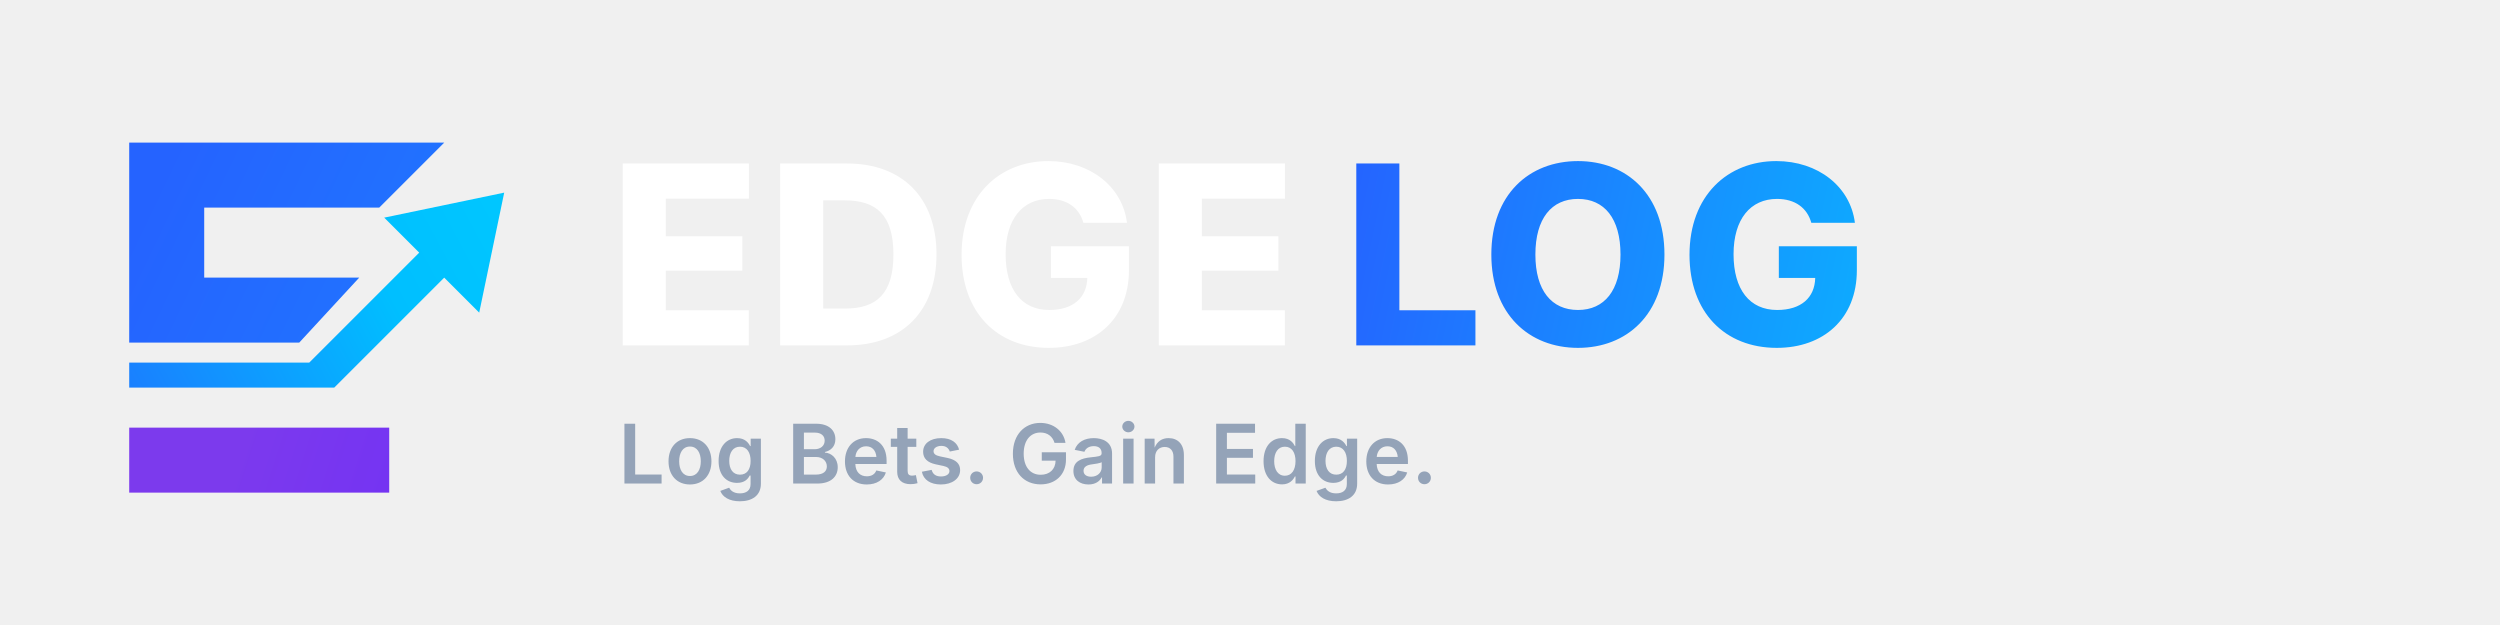
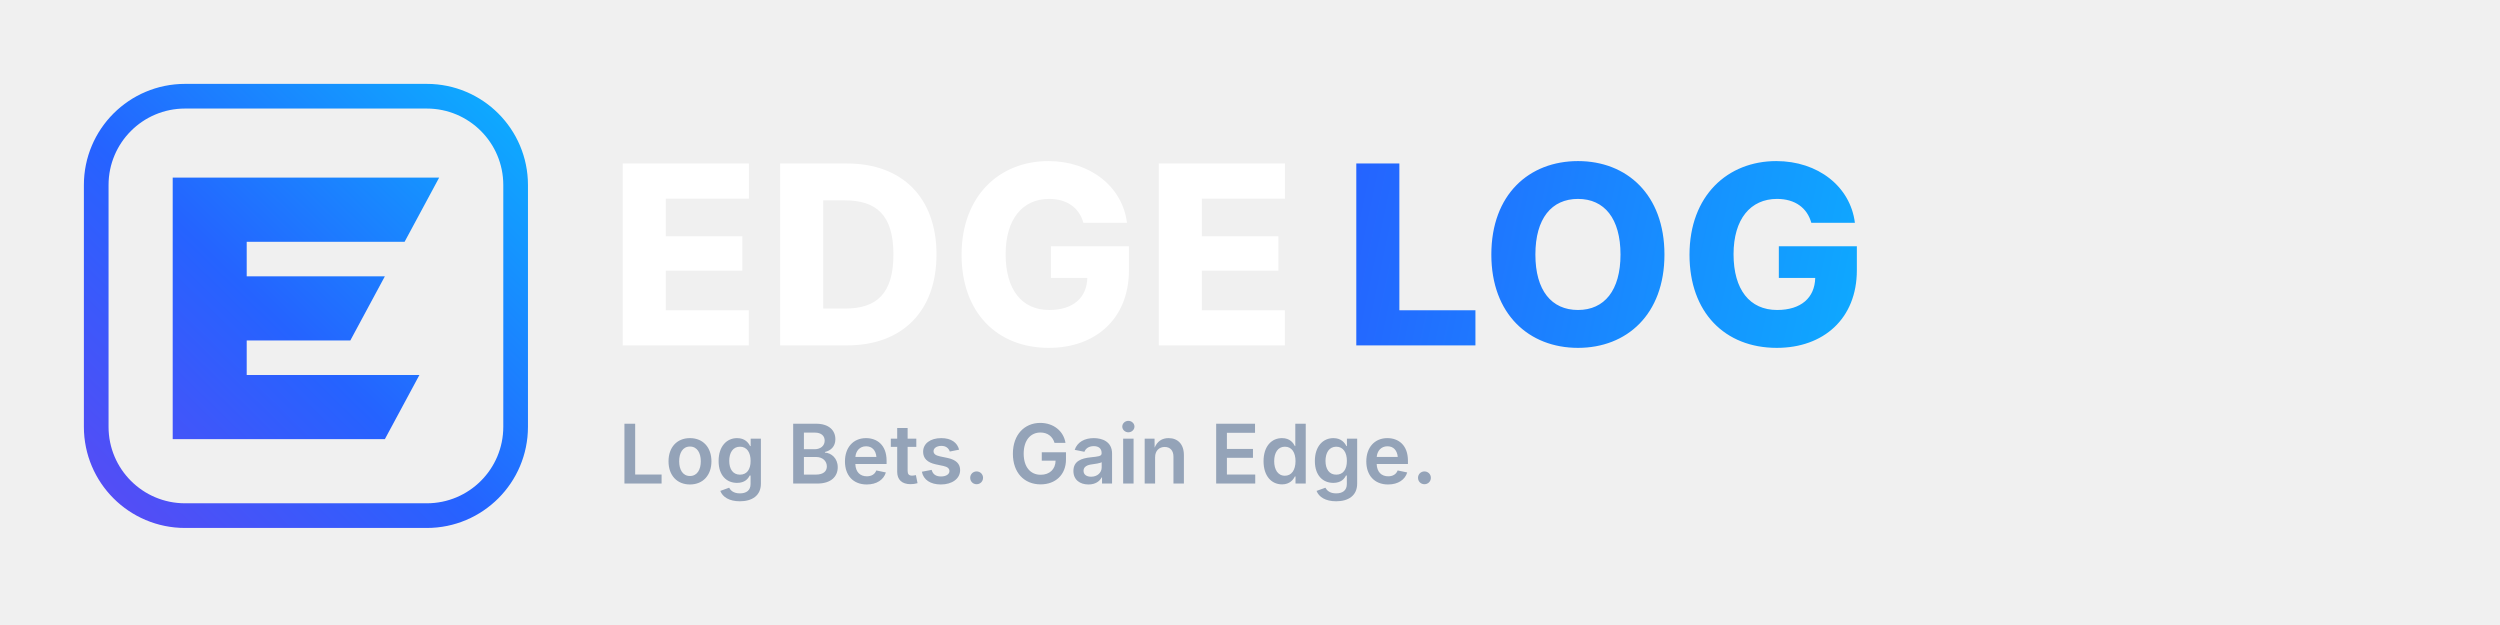
<svg xmlns="http://www.w3.org/2000/svg" viewBox="0 0 760 190" role="img" aria-labelledby="title desc">
  <defs>
-     <linearGradient id="top" x1="20" y1="25" x2="145" y2="85" gradientUnits="userSpaceOnUse">
-       <stop stop-color="#2563FF" />
-       <stop offset="1" stop-color="#1A8CFF" />
-     </linearGradient>
-     <linearGradient id="arrow" x1="20" y1="130" x2="160" y2="55" gradientUnits="userSpaceOnUse">
-       <stop stop-color="#2563FF" />
-       <stop offset=".5" stop-color="#00BFFF" />
+     <linearGradient id="brand" x1="22" y1="160" x2="156" y2="22" gradientUnits="userSpaceOnUse">
+       <stop stop-color="#7C3AED" />
+       <stop offset=".48" stop-color="#2563FF" />
      <stop offset="1" stop-color="#00D4FF" />
    </linearGradient>
-     <linearGradient id="bottom" x1="20" y1="128" x2="120" y2="160" gradientUnits="userSpaceOnUse">
-       <stop stop-color="#7C3AED" />
-       <stop offset="1" stop-color="#6426FF" />
-     </linearGradient>
-     <linearGradient id="word" x1="408" y1="55" x2="660" y2="108" gradientUnits="userSpaceOnUse">
+     <linearGradient id="word" x1="410" y1="55" x2="665" y2="108" gradientUnits="userSpaceOnUse">
      <stop stop-color="#2563FF" />
      <stop offset="1" stop-color="#00D4FF" />
    </linearGradient>
  </defs>
-   <g transform="translate(18 16) scale(1.52)">
-     <path fill="url(#top)" d="M14 18h63L64 31H29v14h31L48 58H14V18Z" />
-     <path fill="url(#arrow)" d="M14 62h36l22-22-7-7 24-5-5 24-7-7-22 22H14V62Z" />
-     <path fill="url(#bottom)" d="M14 75h52v13H14V75Z" />
+   <g transform="translate(18 18) scale(1.5)">
+     <rect x="7.5" y="7.5" width="85" height="85" rx="18" fill="none" stroke="url(#brand)" stroke-width="5" />
+     <path fill="url(#brand)" d="M23 24h54l-7 13H38v7h28l-7 13H38v7h35l-7 13H23V24Z" />
  </g>
  <text x="185" y="105" font-family="Inter,Arial,sans-serif" font-size="76" font-weight="800" letter-spacing="1.5" fill="#FFFFFF">EDGE</text>
  <text x="408" y="105" font-family="Inter,Arial,sans-serif" font-size="76" font-weight="800" letter-spacing="1.5" fill="url(#word)">LOG</text>
  <text x="188" y="147" font-family="Inter,Arial,sans-serif" font-size="25" font-weight="600" fill="#94A3B8">Log Bets. Gain Edge.</text>
</svg>
